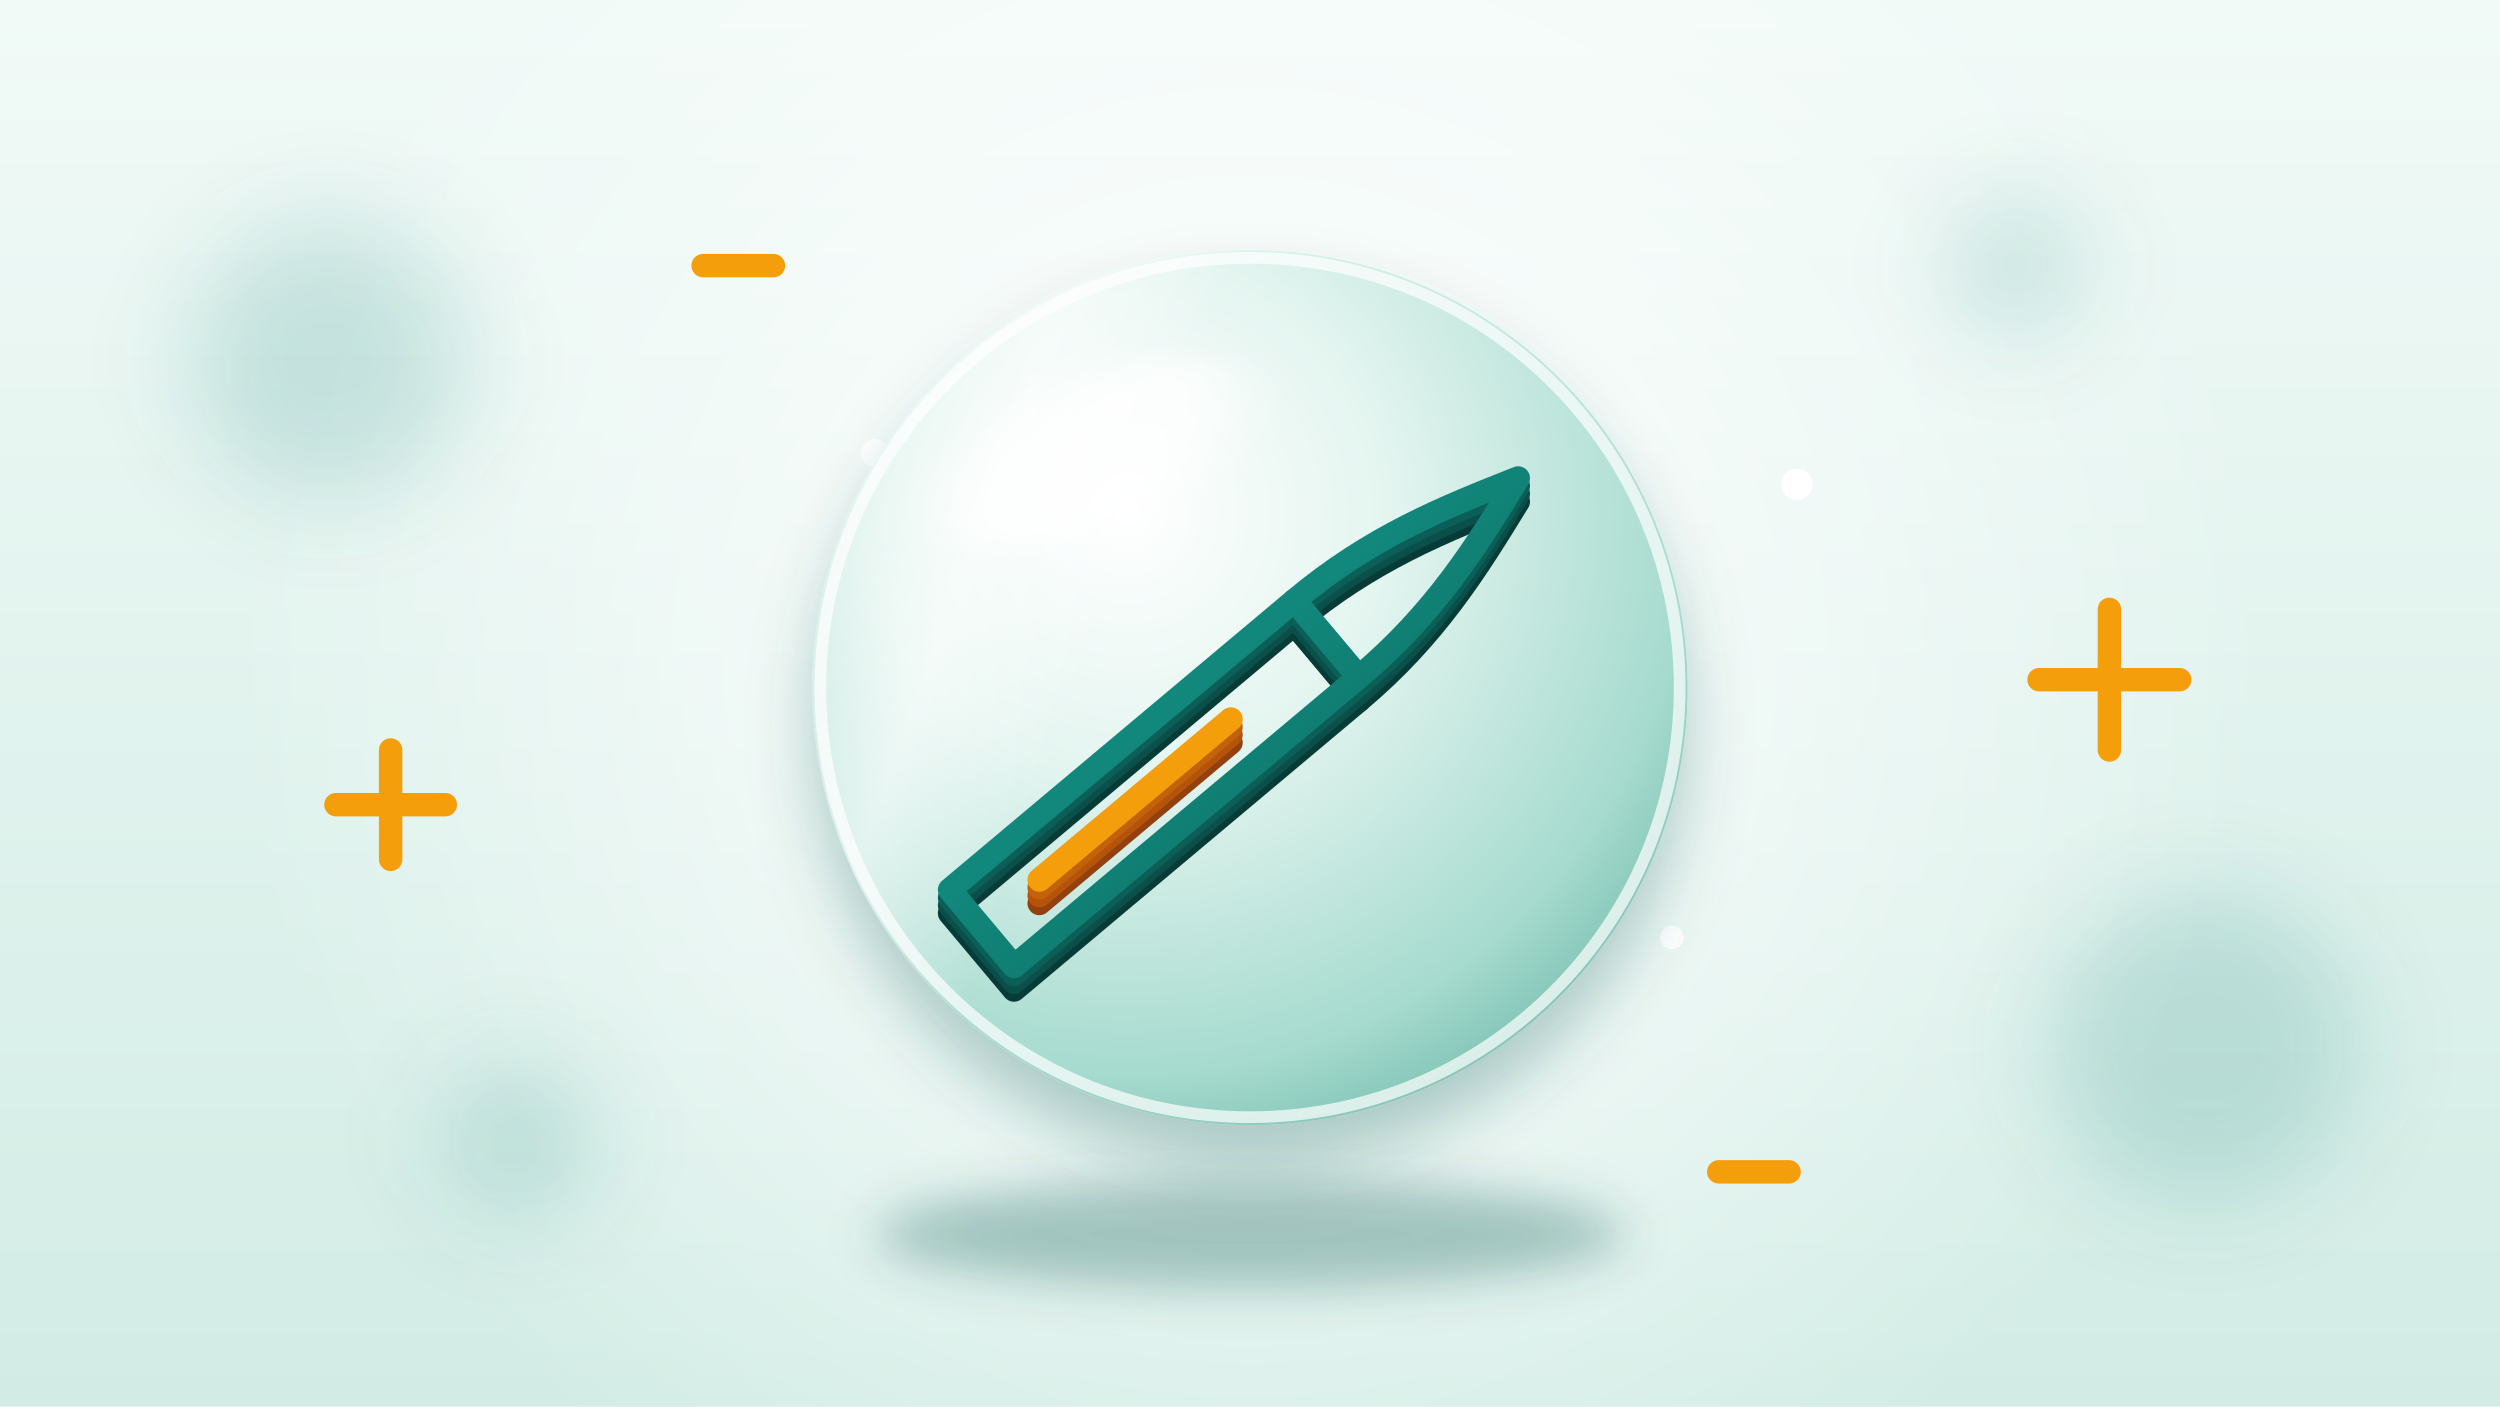
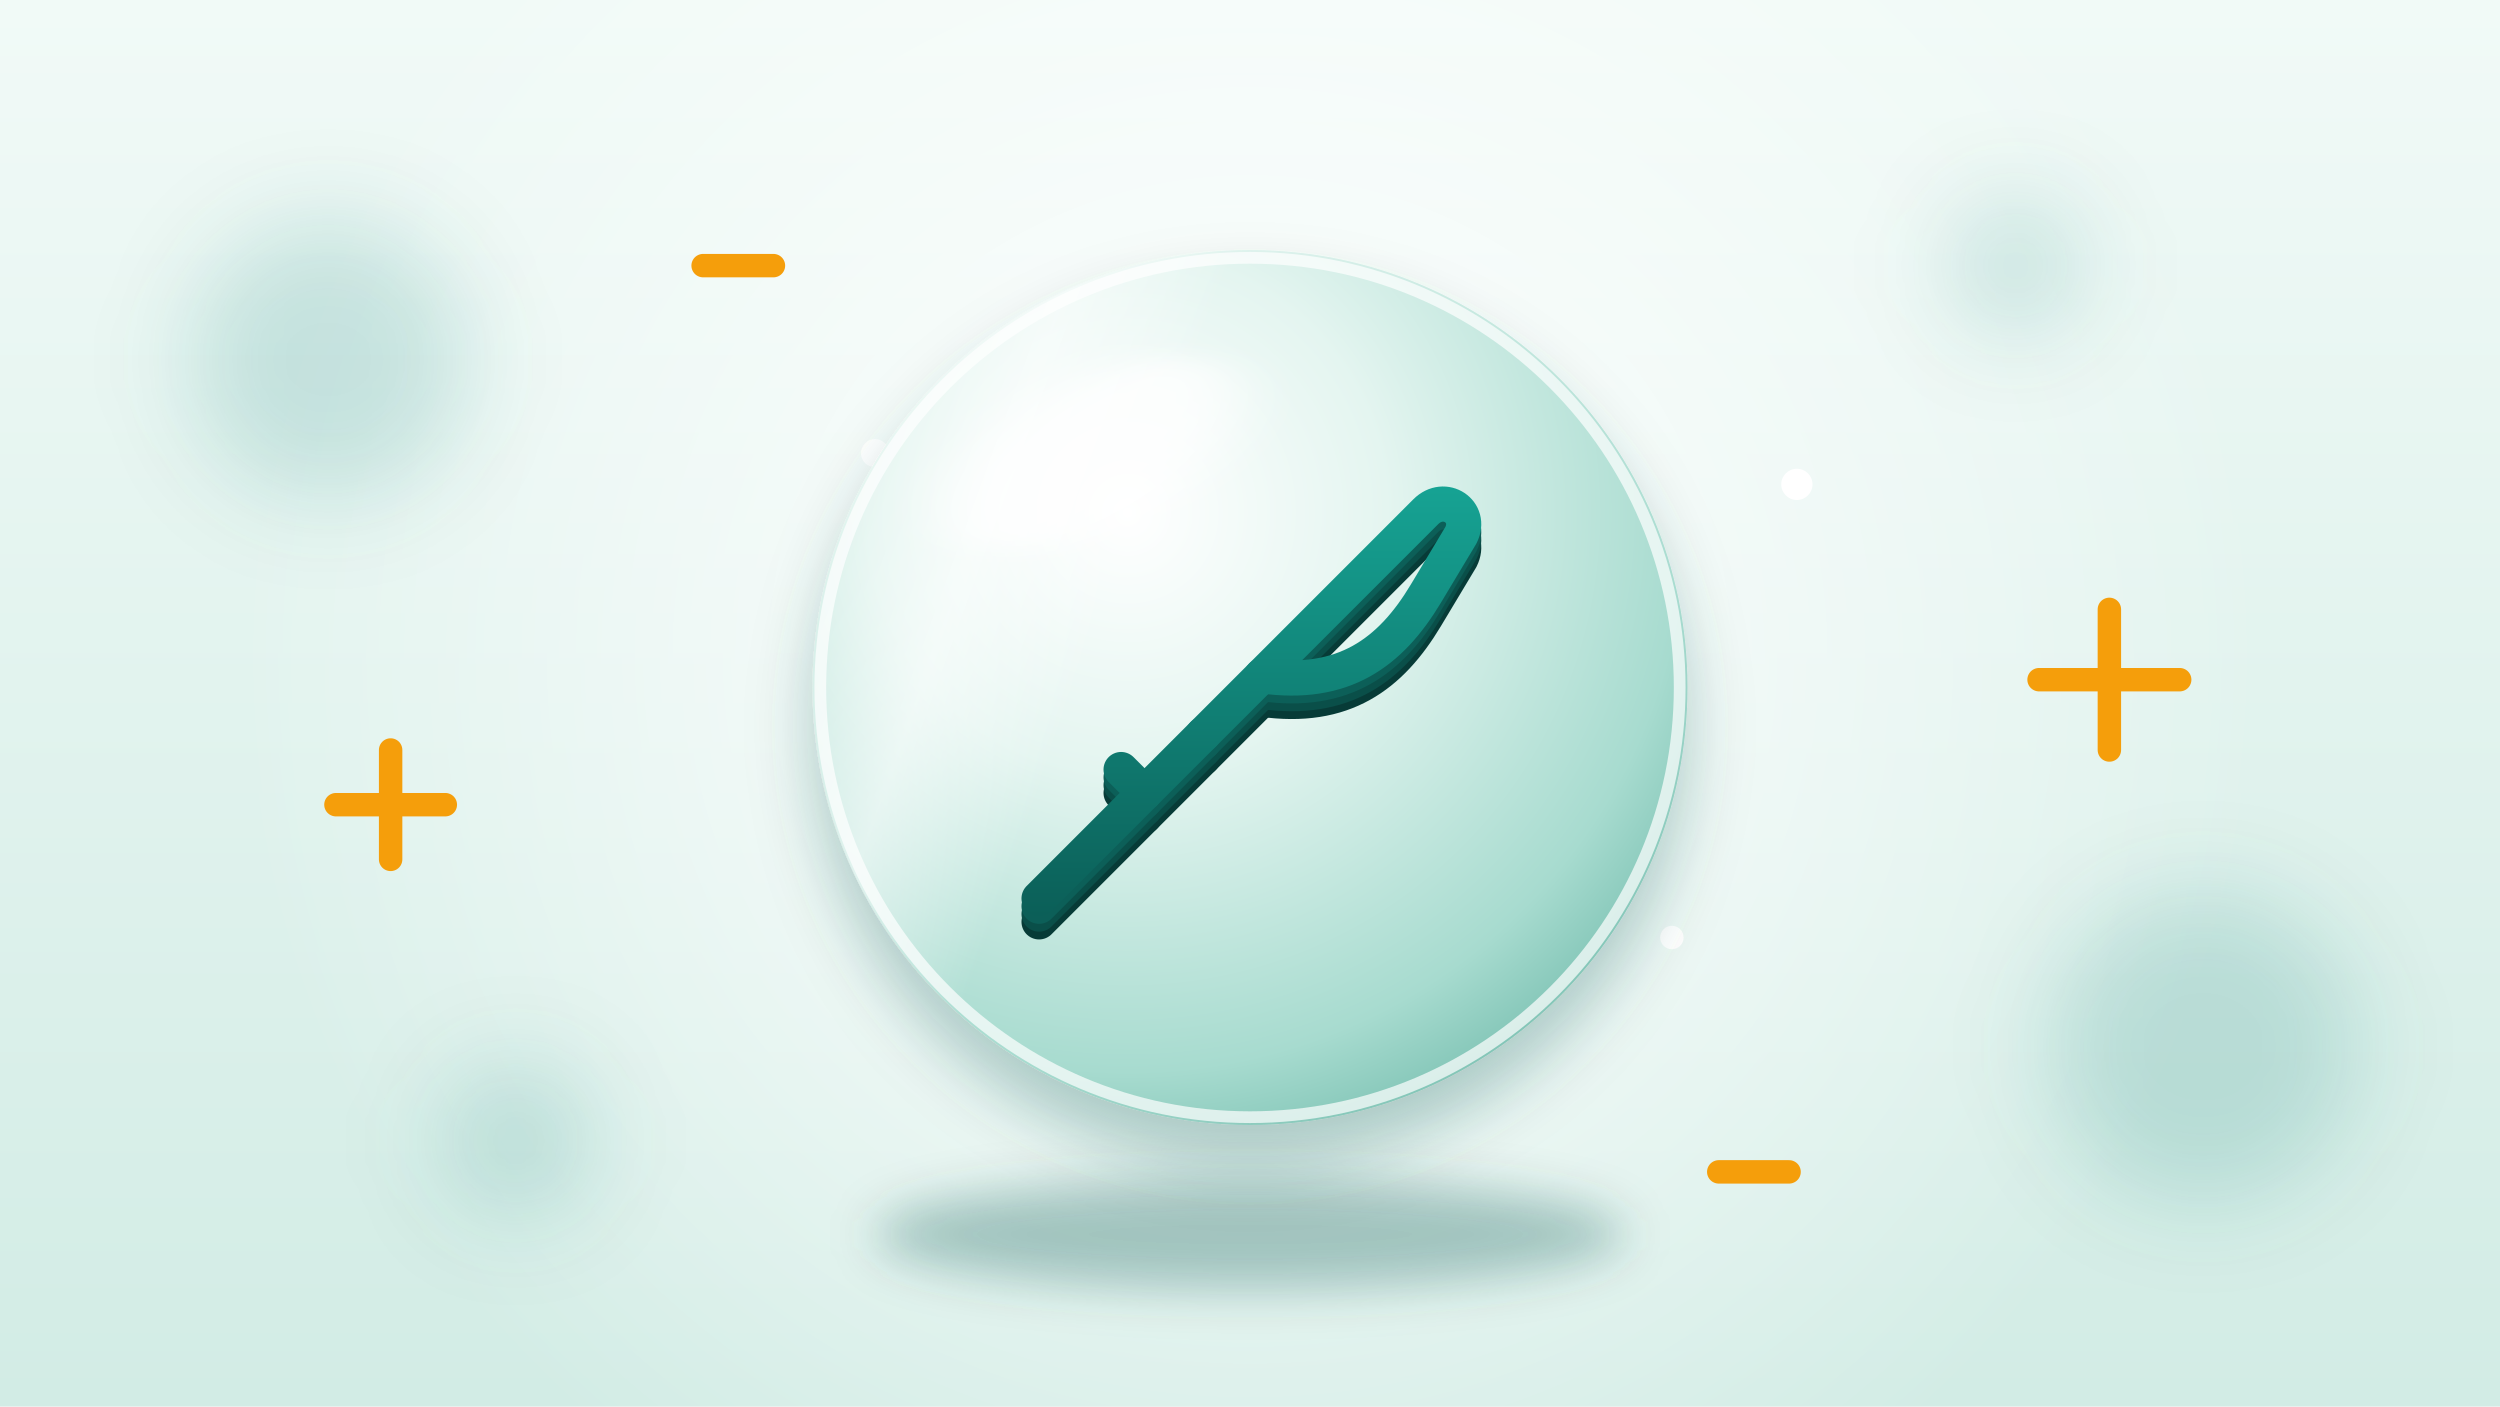
<svg xmlns="http://www.w3.org/2000/svg" viewBox="0 0 320 180" width="640" height="360" role="img">
  <style>
.f{animation:f 4.8s ease-in-out infinite alternate;transform-box:view-box;transform-origin:160px 150px}
.s{animation:s 4.8s ease-in-out infinite alternate;transform-box:fill-box;transform-origin:center}
.i{animation:i 7s ease-in-out infinite alternate;transform-box:view-box;transform-origin:160px 90px}
.g{animation:g 6s ease-in-out infinite}
.t{animation:t 3.6s ease-in-out infinite alternate}.t2{animation-delay:-1.8s}.t3{animation-delay:-.9s}
.b{animation:b 9s ease-in-out infinite alternate;transform-box:fill-box;transform-origin:center}.b2{animation-duration:12s;animation-direction:alternate-reverse}
@keyframes f{to{transform:translateY(-6px)}}
@keyframes s{to{transform:scale(.82);opacity:.55}}
@keyframes i{from{transform:rotate(-3deg) skewX(1.5deg)}to{transform:rotate(3deg) skewX(-1.5deg)}}
@keyframes g{0%,55%{transform:translateX(-150px)}100%{transform:translateX(150px)}}
@keyframes t{from{opacity:.35;transform:translateY(2px)}to{opacity:1;transform:translateY(-3px)}}
@keyframes b{to{transform:translate(8px,-6px) scale(1.12)}}
@media (prefers-reduced-motion:reduce){*{animation:none!important}}
</style>
  <defs>
    <linearGradient id="bg" x1="0" y1="0" x2="0" y2="1">
      <stop offset="0" stop-color="#F1FAF7" />
      <stop offset="1" stop-color="#D2ECE5" />
    </linearGradient>
    <radialGradient id="glow" cx="160" cy="84" r="130" gradientUnits="userSpaceOnUse">
      <stop offset="0" stop-color="#fff" stop-opacity=".95" />
      <stop offset="1" stop-color="#fff" stop-opacity="0" />
    </radialGradient>
    <radialGradient id="orb" cx=".36" cy=".3" r=".78">
      <stop offset="0" stop-color="#fff" />
      <stop offset=".38" stop-color="#E4F5F0" />
      <stop offset=".82" stop-color="#A7DBCF" />
      <stop offset="1" stop-color="#78BFB0" />
    </radialGradient>
-     <linearGradient id="ink" x1="0" y1="14" x2="0" y2="82" gradientUnits="userSpaceOnUse">
+     <linearGradient id="ink" x1="0" y1="2" x2="0" y2="22" gradientUnits="userSpaceOnUse">
      <stop offset="0" stop-color="#17A898" />
      <stop offset="1" stop-color="#0B5E57" />
    </linearGradient>
    <linearGradient id="shine" x1="0" y1="0" x2="1" y2="0">
      <stop offset="0" stop-color="#fff" stop-opacity="0" />
      <stop offset=".5" stop-color="#fff" stop-opacity=".55" />
      <stop offset="1" stop-color="#fff" stop-opacity="0" />
    </linearGradient>
    <filter id="blur3" x="-50%" y="-50%" width="200%" height="200%">
      <feGaussianBlur stdDeviation="3" />
    </filter>
    <filter id="blur6" x="-50%" y="-50%" width="200%" height="200%">
      <feGaussianBlur stdDeviation="6" />
    </filter>
    <filter id="drop" x="-30%" y="-30%" width="160%" height="160%">
      <feDropShadow dx="0" dy="5" stdDeviation="4" flood-color="#0A4F49" flood-opacity=".28" />
    </filter>
    <clipPath id="clip">
      <circle cx="160" cy="88" r="56" />
    </clipPath>
  </defs>
  <rect width="320" height="180" fill="url(#bg)" />
  <rect width="320" height="180" fill="url(#glow)" />
  <g filter="url(#blur6)" fill="#0F766E" fill-opacity=".16">
    <circle class="b" cx="42" cy="46" r="18" />
    <circle class="b b2" cx="282" cy="134" r="20" />
    <circle class="b b2" cx="258" cy="34" r="9" />
    <circle class="b" cx="66" cy="146" r="10" />
  </g>
  <g fill="none" stroke="#F59E0B" stroke-width="3" stroke-linecap="round">
    <path class="t" d="M270 78 V96 M261 87 H279" />
    <path class="t t2" d="M50 96 V110 M43 103 H57" />
    <path class="t t3" d="M90 34 h9 M220 150 h9" />
  </g>
  <g fill="#fff">
    <circle class="t t2" cx="112" cy="58" r="1.8" />
    <circle class="t" cx="214" cy="120" r="1.5" />
    <circle class="t t3" cx="230" cy="62" r="2" />
  </g>
  <ellipse class="s" cx="160" cy="158" rx="48" ry="7" fill="#0A4F49" fill-opacity=".3" filter="url(#blur3)" />
  <g class="f">
    <g filter="url(#drop)">
      <circle cx="160" cy="88" r="56" fill="url(#orb)" />
    </g>
    <circle cx="160" cy="88" r="55" fill="none" stroke="#fff" stroke-opacity=".7" stroke-width="1.5" />
    <ellipse cx="140" cy="58" rx="20" ry="9" fill="#fff" fill-opacity=".75" transform="rotate(-28 140 58)" filter="url(#blur3)" />
    <g clip-path="url(#clip)">
      <rect class="g" x="130" y="20" width="40" height="140" fill="url(#shine)" transform="skewX(-20)" />
    </g>
    <g class="i">
      <g transform="translate(0 3)">
-         <g transform="translate(83.2 13.2) scale(1.6)" fill="none" stroke="#073B37" stroke-width="1.9" stroke-linecap="round" stroke-linejoin="round">
-           <g transform="rotate(-40 48 48)">
-             <path d="M20 44 H56 V52 H20Z" />
-             <path d="M56 44 C64 44 70 46 76 48 C70 50 64 52 56 52Z" />
-             <path d="M26 48 H46" stroke="#92400E" />
-           </g>
+         <g transform="translate(124 52) scale(3)" fill="none" stroke="#073B37" stroke-width="1.5" stroke-linecap="round" stroke-linejoin="round">
+           <path d="M3 21l7 -7" />
+           <path d="M10 14l2.5 -2.5" />
+           <path d="M12.5 11.5l7 -7c.8 -.8 2 0 1.5 1l-1.5 2.5c-1.5 2.5 -3.5 4 -7 3.5z" />
+           <path d="M7.5 16.5l-1 -1" />
        </g>
      </g>
      <g transform="translate(0 2)">
-         <g transform="translate(83.2 13.2) scale(1.6)" fill="none" stroke="#0A4F49" stroke-width="1.9" stroke-linecap="round" stroke-linejoin="round">
-           <g transform="rotate(-40 48 48)">
-             <path d="M20 44 H56 V52 H20Z" />
-             <path d="M56 44 C64 44 70 46 76 48 C70 50 64 52 56 52Z" />
-             <path d="M26 48 H46" stroke="#B45309" />
-           </g>
+         <g transform="translate(124 52) scale(3)" fill="none" stroke="#0A4F49" stroke-width="1.5" stroke-linecap="round" stroke-linejoin="round">
+           <path d="M3 21l7 -7" />
+           <path d="M10 14l2.5 -2.5" />
+           <path d="M12.5 11.5l7 -7c.8 -.8 2 0 1.5 1l-1.5 2.5c-1.5 2.5 -3.5 4 -7 3.5z" />
+           <path d="M7.5 16.5l-1 -1" />
        </g>
      </g>
      <g transform="translate(0 1)">
-         <g transform="translate(83.2 13.2) scale(1.6)" fill="none" stroke="#0C5F58" stroke-width="1.9" stroke-linecap="round" stroke-linejoin="round">
-           <g transform="rotate(-40 48 48)">
-             <path d="M20 44 H56 V52 H20Z" />
-             <path d="M56 44 C64 44 70 46 76 48 C70 50 64 52 56 52Z" />
-             <path d="M26 48 H46" stroke="#C2620A" />
-           </g>
+         <g transform="translate(124 52) scale(3)" fill="none" stroke="#0C5F58" stroke-width="1.5" stroke-linecap="round" stroke-linejoin="round">
+           <path d="M3 21l7 -7" />
+           <path d="M10 14l2.5 -2.5" />
+           <path d="M12.5 11.5l7 -7c.8 -.8 2 0 1.5 1l-1.5 2.5c-1.5 2.5 -3.5 4 -7 3.5z" />
+           <path d="M7.5 16.5l-1 -1" />
        </g>
      </g>
-       <g transform="translate(83.2 13.2) scale(1.6)" fill="none" stroke="url(#ink)" stroke-width="1.9" stroke-linecap="round" stroke-linejoin="round">
-         <g transform="rotate(-40 48 48)">
-           <path d="M20 44 H56 V52 H20Z" />
-           <path d="M56 44 C64 44 70 46 76 48 C70 50 64 52 56 52Z" />
-           <path d="M26 48 H46" stroke="#F59E0B" />
-         </g>
+       <g transform="translate(124 52) scale(3)" fill="none" stroke="url(#ink)" stroke-width="1.5" stroke-linecap="round" stroke-linejoin="round">
+         <path d="M3 21l7 -7" />
+         <path d="M10 14l2.5 -2.5" />
+         <path d="M12.5 11.5l7 -7c.8 -.8 2 0 1.5 1l-1.5 2.5c-1.5 2.5 -3.5 4 -7 3.5z" />
+         <path d="M7.5 16.5l-1 -1" />
      </g>
    </g>
  </g>
</svg>
